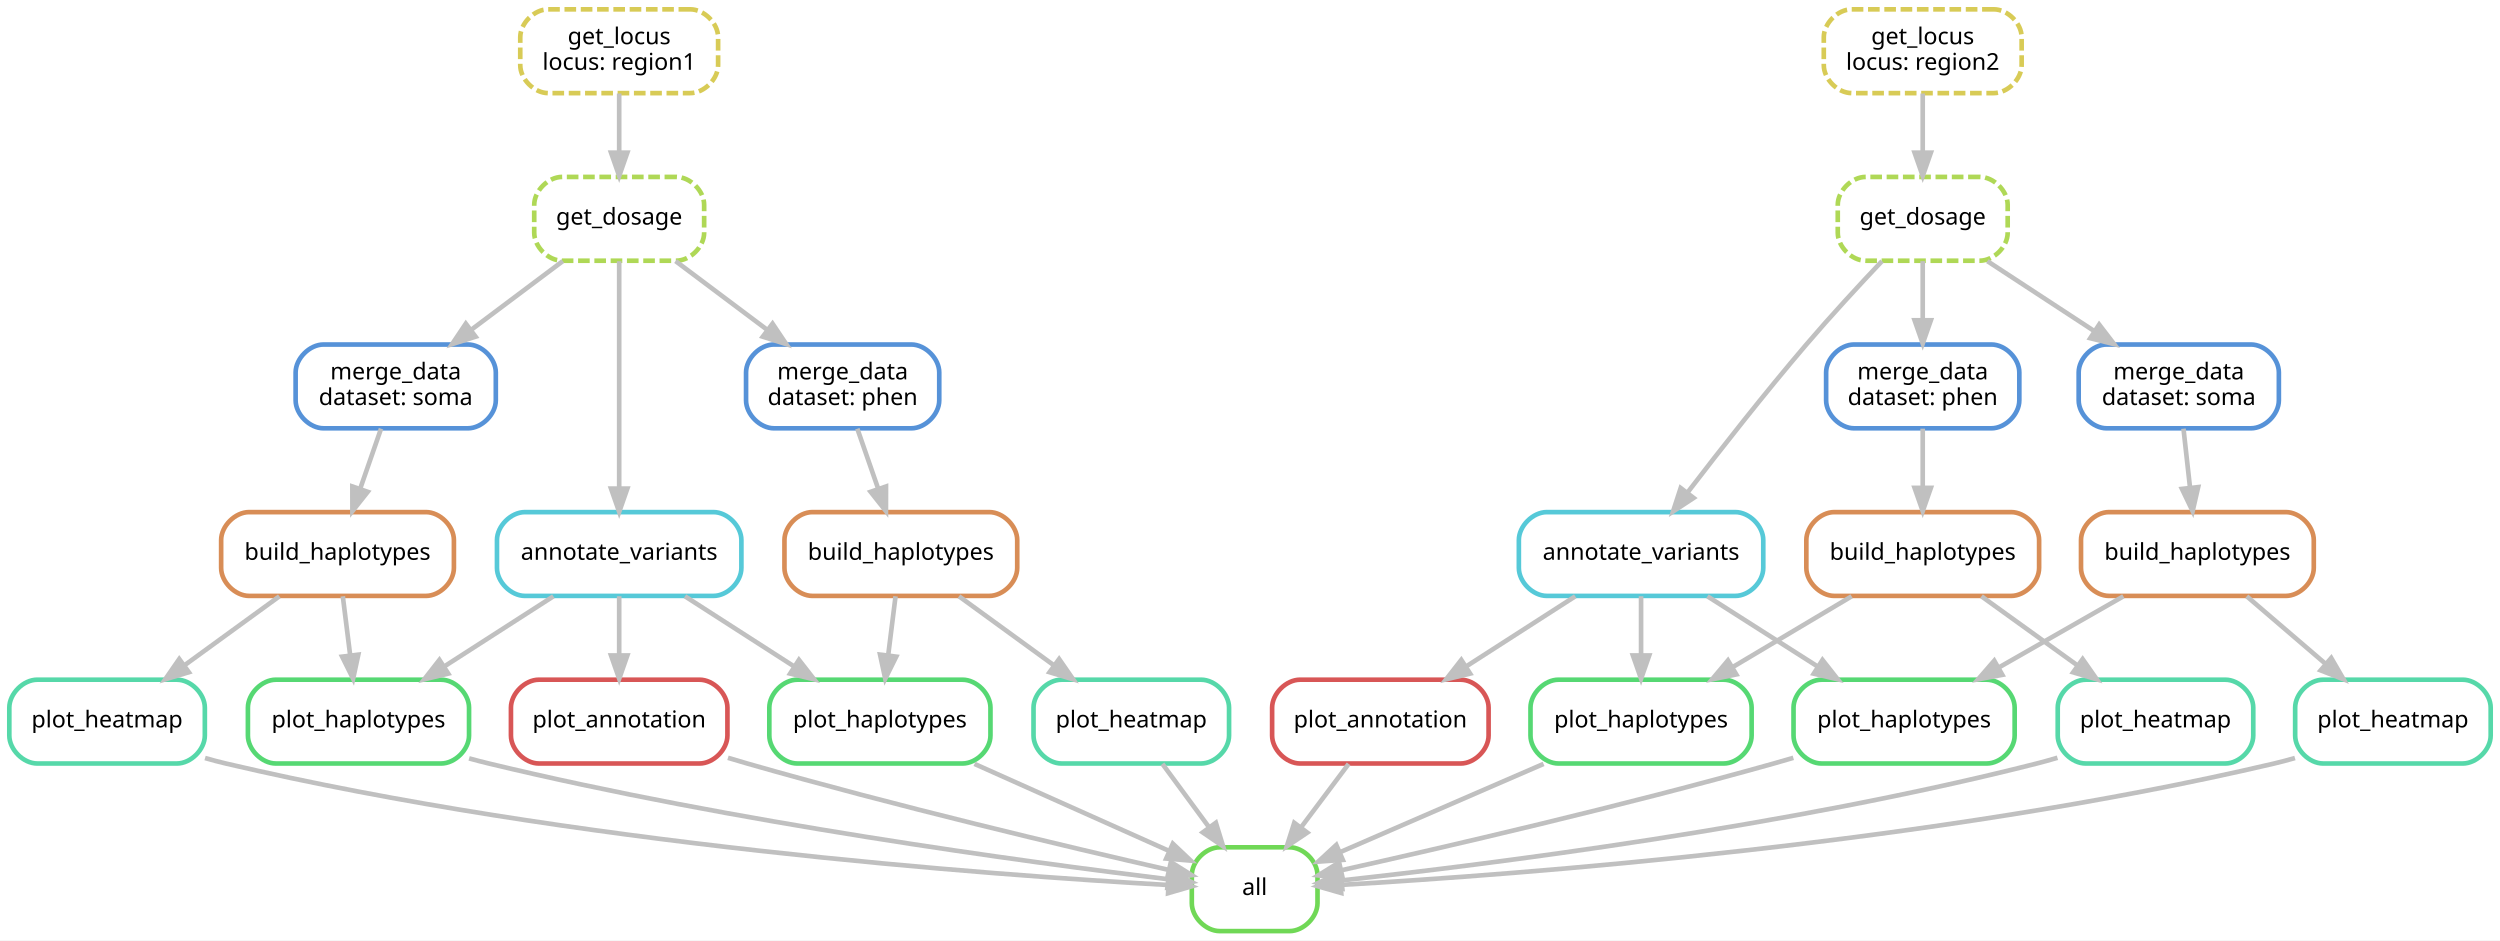
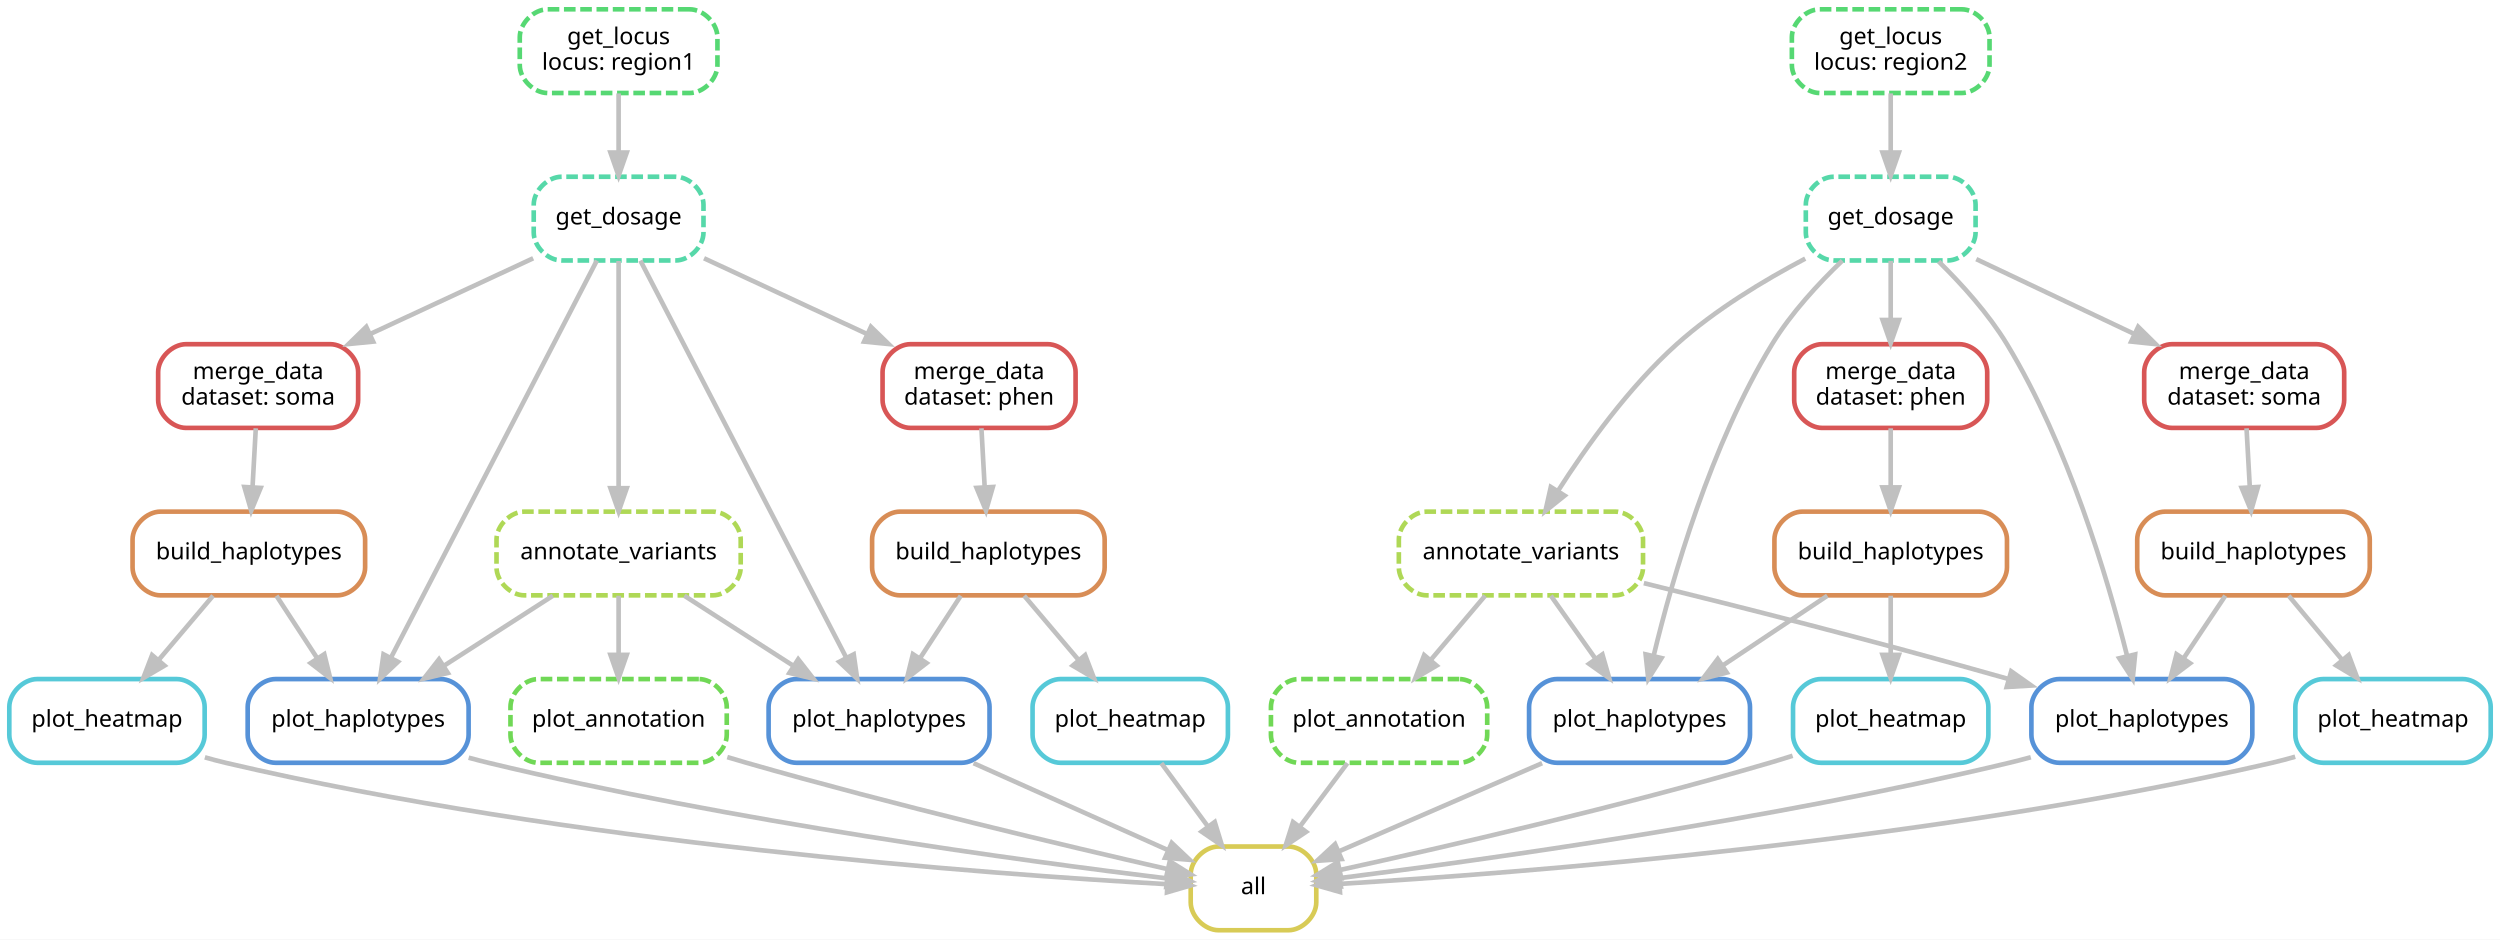
- <svg xmlns="http://www.w3.org/2000/svg" width="1074pt" height="404pt" viewBox="0.00 0.00 1074.00 404.00">
+ <svg xmlns="http://www.w3.org/2000/svg" width="1075pt" height="404pt" viewBox="0.00 0.00 1075.00 404.00">
  <g id="graph0" class="graph" transform="scale(1 1) rotate(0) translate(4 400)">
-     <polygon fill="#ffffff" stroke="transparent" points="-4,4 -4,-400 1070,-400 1070,4 -4,4" />
+     <polygon fill="#ffffff" stroke="transparent" points="-4,4 -4,-400 1071,-400 1071,4 -4,4" />
    <g id="node1" class="node">
-       <path fill="none" stroke="#70d856" stroke-width="2" d="M550,-36C550,-36 520,-36 520,-36 514,-36 508,-30 508,-24 508,-24 508,-12 508,-12 508,-6 514,0 520,0 520,0 550,0 550,0 556,0 562,-6 562,-12 562,-12 562,-24 562,-24 562,-30 556,-36 550,-36" />
+       <path fill="none" stroke="#d8cb56" stroke-width="2" d="M550,-36C550,-36 520,-36 520,-36 514,-36 508,-30 508,-24 508,-24 508,-12 508,-12 508,-6 514,0 520,0 520,0 550,0 550,0 556,0 562,-6 562,-12 562,-12 562,-24 562,-24 562,-30 556,-36 550,-36" />
      <text text-anchor="middle" x="535" y="-15.5" font-family="sans" font-size="10.00" fill="#000000">all</text>
    </g>
    <g id="node2" class="node">
-       <path fill="none" stroke="#d85656" stroke-width="2" d="M296.5,-108C296.5,-108 227.5,-108 227.5,-108 221.5,-108 215.5,-102 215.5,-96 215.5,-96 215.5,-84 215.5,-84 215.5,-78 221.5,-72 227.5,-72 227.5,-72 296.5,-72 296.5,-72 302.5,-72 308.5,-78 308.5,-84 308.5,-84 308.5,-96 308.5,-96 308.5,-102 302.5,-108 296.5,-108" />
+       <path fill="none" stroke="#70d856" stroke-width="2" stroke-dasharray="5,2" d="M296.5,-108C296.5,-108 227.5,-108 227.5,-108 221.5,-108 215.5,-102 215.5,-96 215.5,-96 215.5,-84 215.5,-84 215.5,-78 221.5,-72 227.5,-72 227.5,-72 296.5,-72 296.5,-72 302.5,-72 308.5,-78 308.5,-84 308.5,-84 308.5,-96 308.5,-96 308.5,-102 302.5,-108 296.5,-108" />
      <text text-anchor="middle" x="262" y="-87.5" font-family="sans" font-size="10.00" fill="#000000">plot_annotation</text>
    </g>
    <g id="edge1" class="edge">
      <path fill="none" stroke="#c0c0c0" stroke-width="2" d="M308.736,-74.446C311.526,-73.598 314.296,-72.776 317,-72 380.147,-53.873 454.606,-36.215 498.132,-26.261" />
      <polygon fill="#c0c0c0" stroke="#c0c0c0" stroke-width="2" points="499.009,-29.651 507.983,-24.019 497.455,-22.826 499.009,-29.651" />
    </g>
    <g id="node3" class="node">
-       <path fill="none" stroke="#56c9d8" stroke-width="2" d="M302.5,-180C302.5,-180 221.5,-180 221.5,-180 215.5,-180 209.5,-174 209.5,-168 209.5,-168 209.5,-156 209.5,-156 209.5,-150 215.5,-144 221.5,-144 221.5,-144 302.5,-144 302.5,-144 308.5,-144 314.5,-150 314.5,-156 314.5,-156 314.5,-168 314.5,-168 314.5,-174 308.5,-180 302.5,-180" />
+       <path fill="none" stroke="#afd856" stroke-width="2" stroke-dasharray="5,2" d="M302.5,-180C302.5,-180 221.5,-180 221.5,-180 215.5,-180 209.5,-174 209.5,-168 209.5,-168 209.5,-156 209.5,-156 209.5,-150 215.5,-144 221.5,-144 221.5,-144 302.5,-144 302.5,-144 308.5,-144 314.5,-150 314.5,-156 314.5,-156 314.5,-168 314.5,-168 314.5,-174 308.5,-180 302.5,-180" />
      <text text-anchor="middle" x="262" y="-159.5" font-family="sans" font-size="10.00" fill="#000000">annotate_variants</text>
    </g>
    <g id="edge11" class="edge">
      <path fill="none" stroke="#c0c0c0" stroke-width="2" d="M262,-143.831C262,-136.131 262,-126.974 262,-118.417" />
      <polygon fill="#c0c0c0" stroke="#c0c0c0" stroke-width="2" points="265.5,-118.413 262,-108.413 258.5,-118.413 265.5,-118.413" />
    </g>
    <g id="node10" class="node">
-       <path fill="none" stroke="#56d873" stroke-width="2" d="M409.5,-108C409.5,-108 338.5,-108 338.5,-108 332.5,-108 326.5,-102 326.5,-96 326.5,-96 326.5,-84 326.5,-84 326.5,-78 332.5,-72 338.5,-72 338.5,-72 409.5,-72 409.5,-72 415.5,-72 421.5,-78 421.5,-84 421.5,-84 421.5,-96 421.5,-96 421.5,-102 415.5,-108 409.5,-108" />
+       <path fill="none" stroke="#5692d8" stroke-width="2" d="M409.5,-108C409.5,-108 338.5,-108 338.5,-108 332.5,-108 326.5,-102 326.5,-96 326.5,-96 326.5,-84 326.5,-84 326.5,-78 332.5,-72 338.5,-72 338.5,-72 409.5,-72 409.5,-72 415.5,-72 421.5,-78 421.5,-84 421.5,-84 421.5,-96 421.5,-96 421.5,-102 415.5,-108 409.5,-108" />
      <text text-anchor="middle" x="374" y="-87.5" font-family="sans" font-size="10.00" fill="#000000">plot_haplotypes</text>
    </g>
    <g id="edge18" class="edge">
      <path fill="none" stroke="#c0c0c0" stroke-width="2" d="M290.262,-143.831C304.455,-134.707 321.828,-123.539 337.064,-113.745" />
      <polygon fill="#c0c0c0" stroke="#c0c0c0" stroke-width="2" points="339.228,-116.515 345.747,-108.163 335.442,-110.626 339.228,-116.515" />
    </g>
    <g id="node13" class="node">
-       <path fill="none" stroke="#56d873" stroke-width="2" d="M185.5,-108C185.5,-108 114.5,-108 114.5,-108 108.5,-108 102.5,-102 102.5,-96 102.5,-96 102.5,-84 102.5,-84 102.5,-78 108.5,-72 114.5,-72 114.5,-72 185.5,-72 185.5,-72 191.5,-72 197.5,-78 197.5,-84 197.5,-84 197.5,-96 197.5,-96 197.5,-102 191.5,-108 185.5,-108" />
+       <path fill="none" stroke="#5692d8" stroke-width="2" d="M185.5,-108C185.5,-108 114.5,-108 114.5,-108 108.5,-108 102.5,-102 102.5,-96 102.5,-96 102.5,-84 102.5,-84 102.5,-78 108.5,-72 114.5,-72 114.5,-72 185.5,-72 185.5,-72 191.5,-72 197.5,-78 197.5,-84 197.5,-84 197.5,-96 197.5,-96 197.5,-102 191.5,-108 185.5,-108" />
      <text text-anchor="middle" x="150" y="-87.5" font-family="sans" font-size="10.00" fill="#000000">plot_haplotypes</text>
    </g>
-     <g id="edge22" class="edge">
+     <g id="edge23" class="edge">
      <path fill="none" stroke="#c0c0c0" stroke-width="2" d="M233.738,-143.831C219.545,-134.707 202.172,-123.539 186.936,-113.745" />
      <polygon fill="#c0c0c0" stroke="#c0c0c0" stroke-width="2" points="188.558,-110.626 178.253,-108.163 184.772,-116.515 188.558,-110.626" />
    </g>
    <g id="node4" class="node">
-       <path fill="none" stroke="#afd856" stroke-width="2" stroke-dasharray="5,2" d="M286.5,-324C286.5,-324 237.5,-324 237.5,-324 231.5,-324 225.5,-318 225.5,-312 225.5,-312 225.5,-300 225.5,-300 225.5,-294 231.5,-288 237.5,-288 237.5,-288 286.5,-288 286.5,-288 292.5,-288 298.5,-294 298.5,-300 298.5,-300 298.5,-312 298.5,-312 298.5,-318 292.5,-324 286.5,-324" />
+       <path fill="none" stroke="#56d8a9" stroke-width="2" stroke-dasharray="5,2" d="M286.5,-324C286.5,-324 237.5,-324 237.5,-324 231.5,-324 225.5,-318 225.5,-312 225.5,-312 225.5,-300 225.5,-300 225.5,-294 231.5,-288 237.5,-288 237.5,-288 286.5,-288 286.5,-288 292.5,-288 298.5,-294 298.5,-300 298.5,-300 298.5,-312 298.5,-312 298.5,-318 292.5,-324 286.5,-324" />
      <text text-anchor="middle" x="262" y="-303.5" font-family="sans" font-size="10.00" fill="#000000">get_dosage</text>
    </g>
    <g id="edge12" class="edge">
      <path fill="none" stroke="#c0c0c0" stroke-width="2" d="M262,-287.762C262,-263.201 262,-219.247 262,-190.354" />
      <polygon fill="#c0c0c0" stroke="#c0c0c0" stroke-width="2" points="265.5,-190.09 262,-180.09 258.5,-190.09 265.5,-190.09" />
    </g>
+     <g id="edge19" class="edge">
+       <path fill="none" stroke="#c0c0c0" stroke-width="2" d="M271.356,-287.955C290.998,-250.076 336.624,-162.082 359.858,-117.274" />
+       <polygon fill="#c0c0c0" stroke="#c0c0c0" stroke-width="2" points="363.095,-118.634 364.591,-108.145 356.881,-115.412 363.095,-118.634" />
+     </g>
    <g id="node12" class="node">
-       <path fill="none" stroke="#5692d8" stroke-width="2" d="M387.5,-252C387.5,-252 328.5,-252 328.5,-252 322.5,-252 316.5,-246 316.5,-240 316.5,-240 316.5,-228 316.5,-228 316.5,-222 322.5,-216 328.5,-216 328.5,-216 387.5,-216 387.5,-216 393.5,-216 399.5,-222 399.5,-228 399.5,-228 399.5,-240 399.5,-240 399.5,-246 393.5,-252 387.5,-252" />
-       <text text-anchor="middle" x="358" y="-237" font-family="sans" font-size="10.00" fill="#000000">merge_data</text>
-       <text text-anchor="middle" x="358" y="-226" font-family="sans" font-size="10.00" fill="#000000">dataset: phen</text>
-     </g>
-     <g id="edge20" class="edge">
-       <path fill="none" stroke="#c0c0c0" stroke-width="2" d="M286.225,-287.831C298.163,-278.878 312.726,-267.956 325.606,-258.296" />
-       <polygon fill="#c0c0c0" stroke="#c0c0c0" stroke-width="2" points="327.883,-260.963 333.783,-252.163 323.683,-255.363 327.883,-260.963" />
+       <path fill="none" stroke="#d85656" stroke-width="2" d="M446.5,-252C446.5,-252 387.5,-252 387.5,-252 381.5,-252 375.5,-246 375.5,-240 375.5,-240 375.5,-228 375.5,-228 375.5,-222 381.5,-216 387.5,-216 387.5,-216 446.5,-216 446.5,-216 452.5,-216 458.5,-222 458.5,-228 458.5,-228 458.5,-240 458.5,-240 458.5,-246 452.5,-252 446.5,-252" />
+       <text text-anchor="middle" x="417" y="-237" font-family="sans" font-size="10.00" fill="#000000">merge_data</text>
+       <text text-anchor="middle" x="417" y="-226" font-family="sans" font-size="10.00" fill="#000000">dataset: phen</text>
+     </g>
+     <g id="edge21" class="edge">
+       <path fill="none" stroke="#c0c0c0" stroke-width="2" d="M298.733,-288.937C319.741,-279.178 346.336,-266.825 368.984,-256.304" />
+       <polygon fill="#c0c0c0" stroke="#c0c0c0" stroke-width="2" points="370.5,-259.459 378.095,-252.072 367.551,-253.111 370.5,-259.459" />
+     </g>
+     <g id="edge24" class="edge">
+       <path fill="none" stroke="#c0c0c0" stroke-width="2" d="M252.644,-287.955C233.002,-250.076 187.376,-162.082 164.142,-117.274" />
+       <polygon fill="#c0c0c0" stroke="#c0c0c0" stroke-width="2" points="167.119,-115.412 159.409,-108.145 160.905,-118.634 167.119,-115.412" />
    </g>
    <g id="node15" class="node">
-       <path fill="none" stroke="#5692d8" stroke-width="2" d="M197,-252C197,-252 135,-252 135,-252 129,-252 123,-246 123,-240 123,-240 123,-228 123,-228 123,-222 129,-216 135,-216 135,-216 197,-216 197,-216 203,-216 209,-222 209,-228 209,-228 209,-240 209,-240 209,-246 203,-252 197,-252" />
-       <text text-anchor="middle" x="166" y="-237" font-family="sans" font-size="10.00" fill="#000000">merge_data</text>
-       <text text-anchor="middle" x="166" y="-226" font-family="sans" font-size="10.00" fill="#000000">dataset: soma</text>
-     </g>
-     <g id="edge24" class="edge">
-       <path fill="none" stroke="#c0c0c0" stroke-width="2" d="M237.775,-287.831C225.837,-278.878 211.274,-267.956 198.394,-258.296" />
-       <polygon fill="#c0c0c0" stroke="#c0c0c0" stroke-width="2" points="200.317,-255.363 190.217,-252.163 196.117,-260.963 200.317,-255.363" />
+       <path fill="none" stroke="#d85656" stroke-width="2" d="M138,-252C138,-252 76,-252 76,-252 70,-252 64,-246 64,-240 64,-240 64,-228 64,-228 64,-222 70,-216 76,-216 76,-216 138,-216 138,-216 144,-216 150,-222 150,-228 150,-228 150,-240 150,-240 150,-246 144,-252 138,-252" />
+       <text text-anchor="middle" x="107" y="-237" font-family="sans" font-size="10.00" fill="#000000">merge_data</text>
+       <text text-anchor="middle" x="107" y="-226" font-family="sans" font-size="10.00" fill="#000000">dataset: soma</text>
+     </g>
+     <g id="edge26" class="edge">
+       <path fill="none" stroke="#c0c0c0" stroke-width="2" d="M225.267,-288.937C204.259,-279.178 177.664,-266.825 155.016,-256.304" />
+       <polygon fill="#c0c0c0" stroke="#c0c0c0" stroke-width="2" points="156.449,-253.111 145.905,-252.072 153.5,-259.459 156.449,-253.111" />
    </g>
    <g id="node5" class="node">
-       <path fill="none" stroke="#d8cb56" stroke-width="2" stroke-dasharray="5,2" d="M292.5,-396C292.5,-396 231.5,-396 231.5,-396 225.5,-396 219.5,-390 219.5,-384 219.5,-384 219.5,-372 219.5,-372 219.5,-366 225.5,-360 231.5,-360 231.5,-360 292.5,-360 292.5,-360 298.5,-360 304.5,-366 304.5,-372 304.5,-372 304.5,-384 304.5,-384 304.5,-390 298.5,-396 292.5,-396" />
+       <path fill="none" stroke="#56d873" stroke-width="2" stroke-dasharray="5,2" d="M292.5,-396C292.5,-396 231.5,-396 231.5,-396 225.5,-396 219.5,-390 219.5,-384 219.5,-384 219.5,-372 219.5,-372 219.5,-366 225.5,-360 231.5,-360 231.5,-360 292.5,-360 292.5,-360 298.5,-360 304.5,-366 304.5,-372 304.5,-372 304.5,-384 304.5,-384 304.5,-390 298.5,-396 292.5,-396" />
      <text text-anchor="middle" x="262" y="-381" font-family="sans" font-size="10.00" fill="#000000">get_locus</text>
      <text text-anchor="middle" x="262" y="-370" font-family="sans" font-size="10.00" fill="#000000">locus: region1</text>
    </g>
    <g id="edge13" class="edge">
      <path fill="none" stroke="#c0c0c0" stroke-width="2" d="M262,-359.831C262,-352.131 262,-342.974 262,-334.417" />
      <polygon fill="#c0c0c0" stroke="#c0c0c0" stroke-width="2" points="265.5,-334.413 262,-324.413 258.5,-334.413 265.5,-334.413" />
    </g>
    <g id="node6" class="node">
-       <path fill="none" stroke="#d85656" stroke-width="2" d="M623.5,-108C623.5,-108 554.5,-108 554.5,-108 548.5,-108 542.5,-102 542.5,-96 542.5,-96 542.5,-84 542.5,-84 542.5,-78 548.5,-72 554.5,-72 554.5,-72 623.5,-72 623.5,-72 629.5,-72 635.5,-78 635.5,-84 635.5,-84 635.5,-96 635.5,-96 635.5,-102 629.5,-108 623.5,-108" />
+       <path fill="none" stroke="#70d856" stroke-width="2" stroke-dasharray="5,2" d="M623.5,-108C623.5,-108 554.5,-108 554.5,-108 548.5,-108 542.5,-102 542.5,-96 542.5,-96 542.5,-84 542.5,-84 542.5,-78 548.5,-72 554.5,-72 554.5,-72 623.5,-72 623.5,-72 629.5,-72 635.5,-78 635.5,-84 635.5,-84 635.5,-96 635.5,-96 635.5,-102 629.5,-108 623.5,-108" />
      <text text-anchor="middle" x="589" y="-87.5" font-family="sans" font-size="10.00" fill="#000000">plot_annotation</text>
    </g>
    <g id="edge2" class="edge">
      <path fill="none" stroke="#c0c0c0" stroke-width="2" d="M575.374,-71.831C569.154,-63.539 561.668,-53.557 554.84,-44.453" />
      <polygon fill="#c0c0c0" stroke="#c0c0c0" stroke-width="2" points="557.61,-42.313 548.81,-36.413 552.01,-46.513 557.61,-42.313" />
    </g>
    <g id="node7" class="node">
-       <path fill="none" stroke="#56c9d8" stroke-width="2" d="M741.5,-180C741.5,-180 660.5,-180 660.5,-180 654.5,-180 648.5,-174 648.5,-168 648.5,-168 648.5,-156 648.5,-156 648.5,-150 654.5,-144 660.5,-144 660.5,-144 741.5,-144 741.5,-144 747.5,-144 753.5,-150 753.5,-156 753.5,-156 753.5,-168 753.5,-168 753.5,-174 747.5,-180 741.5,-180" />
-       <text text-anchor="middle" x="701" y="-159.5" font-family="sans" font-size="10.00" fill="#000000">annotate_variants</text>
+       <path fill="none" stroke="#afd856" stroke-width="2" stroke-dasharray="5,2" d="M690.5,-180C690.5,-180 609.5,-180 609.5,-180 603.5,-180 597.5,-174 597.5,-168 597.5,-168 597.5,-156 597.5,-156 597.5,-150 603.5,-144 609.5,-144 609.5,-144 690.5,-144 690.5,-144 696.5,-144 702.5,-150 702.5,-156 702.5,-156 702.5,-168 702.5,-168 702.5,-174 696.5,-180 690.5,-180" />
+       <text text-anchor="middle" x="650" y="-159.5" font-family="sans" font-size="10.00" fill="#000000">annotate_variants</text>
    </g>
    <g id="edge14" class="edge">
-       <path fill="none" stroke="#c0c0c0" stroke-width="2" d="M672.738,-143.831C658.545,-134.707 641.172,-123.539 625.936,-113.745" />
-       <polygon fill="#c0c0c0" stroke="#c0c0c0" stroke-width="2" points="627.558,-110.626 617.253,-108.163 623.772,-116.515 627.558,-110.626" />
+       <path fill="none" stroke="#c0c0c0" stroke-width="2" d="M634.607,-143.831C627.51,-135.454 618.952,-125.353 611.176,-116.175" />
+       <polygon fill="#c0c0c0" stroke="#c0c0c0" stroke-width="2" points="613.735,-113.781 604.6,-108.413 608.394,-118.306 613.735,-113.781" />
    </g>
    <g id="node16" class="node">
-       <path fill="none" stroke="#56d873" stroke-width="2" d="M736.5,-108C736.5,-108 665.5,-108 665.5,-108 659.5,-108 653.5,-102 653.5,-96 653.5,-96 653.5,-84 653.5,-84 653.5,-78 659.5,-72 665.5,-72 665.5,-72 736.5,-72 736.5,-72 742.5,-72 748.5,-78 748.5,-84 748.5,-84 748.5,-96 748.5,-96 748.5,-102 742.5,-108 736.5,-108" />
+       <path fill="none" stroke="#5692d8" stroke-width="2" d="M736.5,-108C736.5,-108 665.5,-108 665.5,-108 659.5,-108 653.5,-102 653.5,-96 653.5,-96 653.5,-84 653.5,-84 653.5,-78 659.5,-72 665.5,-72 665.5,-72 736.5,-72 736.5,-72 742.5,-72 748.5,-78 748.5,-84 748.5,-84 748.5,-96 748.5,-96 748.5,-102 742.5,-108 736.5,-108" />
      <text text-anchor="middle" x="701" y="-87.5" font-family="sans" font-size="10.00" fill="#000000">plot_haplotypes</text>
    </g>
-     <g id="edge26" class="edge">
-       <path fill="none" stroke="#c0c0c0" stroke-width="2" d="M701,-143.831C701,-136.131 701,-126.974 701,-118.417" />
-       <polygon fill="#c0c0c0" stroke="#c0c0c0" stroke-width="2" points="704.5,-118.413 701,-108.413 697.5,-118.413 704.5,-118.413" />
+     <g id="edge28" class="edge">
+       <path fill="none" stroke="#c0c0c0" stroke-width="2" d="M662.87,-143.831C668.683,-135.623 675.67,-125.761 682.065,-116.732" />
+       <polygon fill="#c0c0c0" stroke="#c0c0c0" stroke-width="2" points="685.033,-118.597 687.957,-108.413 679.321,-114.55 685.033,-118.597" />
    </g>
    <g id="node19" class="node">
-       <path fill="none" stroke="#56d873" stroke-width="2" d="M849.5,-108C849.5,-108 778.5,-108 778.5,-108 772.5,-108 766.5,-102 766.5,-96 766.5,-96 766.5,-84 766.5,-84 766.5,-78 772.5,-72 778.5,-72 778.5,-72 849.5,-72 849.5,-72 855.5,-72 861.5,-78 861.5,-84 861.5,-84 861.5,-96 861.5,-96 861.5,-102 855.5,-108 849.5,-108" />
-       <text text-anchor="middle" x="814" y="-87.5" font-family="sans" font-size="10.00" fill="#000000">plot_haplotypes</text>
-     </g>
-     <g id="edge30" class="edge">
-       <path fill="none" stroke="#c0c0c0" stroke-width="2" d="M729.515,-143.831C743.834,-134.707 761.362,-123.539 776.734,-113.745" />
-       <polygon fill="#c0c0c0" stroke="#c0c0c0" stroke-width="2" points="778.942,-116.488 785.495,-108.163 775.18,-110.585 778.942,-116.488" />
+       <path fill="none" stroke="#5692d8" stroke-width="2" d="M952.5,-108C952.5,-108 881.5,-108 881.5,-108 875.5,-108 869.5,-102 869.5,-96 869.5,-96 869.5,-84 869.5,-84 869.5,-78 875.5,-72 881.5,-72 881.5,-72 952.5,-72 952.5,-72 958.5,-72 964.5,-78 964.5,-84 964.5,-84 964.5,-96 964.5,-96 964.5,-102 958.5,-108 952.5,-108" />
+       <text text-anchor="middle" x="917" y="-87.5" font-family="sans" font-size="10.00" fill="#000000">plot_haplotypes</text>
+     </g>
+     <g id="edge33" class="edge">
+       <path fill="none" stroke="#c0c0c0" stroke-width="2" d="M702.859,-149.25C743.207,-139.325 800.381,-124.853 859.571,-108.048" />
+       <polygon fill="#c0c0c0" stroke="#c0c0c0" stroke-width="2" points="860.818,-111.332 869.472,-105.221 858.896,-104.601 860.818,-111.332" />
    </g>
    <g id="node8" class="node">
-       <path fill="none" stroke="#afd856" stroke-width="2" stroke-dasharray="5,2" d="M846.5,-324C846.5,-324 797.5,-324 797.5,-324 791.5,-324 785.5,-318 785.5,-312 785.5,-312 785.5,-300 785.5,-300 785.5,-294 791.5,-288 797.5,-288 797.5,-288 846.5,-288 846.5,-288 852.5,-288 858.5,-294 858.5,-300 858.5,-300 858.5,-312 858.5,-312 858.5,-318 852.5,-324 846.5,-324" />
-       <text text-anchor="middle" x="822" y="-303.5" font-family="sans" font-size="10.00" fill="#000000">get_dosage</text>
+       <path fill="none" stroke="#56d8a9" stroke-width="2" stroke-dasharray="5,2" d="M833.5,-324C833.5,-324 784.5,-324 784.5,-324 778.5,-324 772.5,-318 772.5,-312 772.5,-312 772.5,-300 772.5,-300 772.5,-294 778.5,-288 784.5,-288 784.5,-288 833.5,-288 833.5,-288 839.5,-288 845.5,-294 845.5,-300 845.5,-300 845.5,-312 845.5,-312 845.5,-318 839.5,-324 833.5,-324" />
+       <text text-anchor="middle" x="809" y="-303.5" font-family="sans" font-size="10.00" fill="#000000">get_dosage</text>
    </g>
    <g id="edge15" class="edge">
-       <path fill="none" stroke="#c0c0c0" stroke-width="2" d="M804.508,-287.833C794.738,-277.508 782.462,-264.235 772,-252 754.216,-231.202 735.053,-206.782 721.123,-188.63" />
-       <polygon fill="#c0c0c0" stroke="#c0c0c0" stroke-width="2" points="723.586,-186.089 714.734,-180.267 718.023,-190.338 723.586,-186.089" />
+       <path fill="none" stroke="#c0c0c0" stroke-width="2" d="M772.256,-288.796C754.444,-279.413 733.411,-266.711 717,-252 696.464,-233.592 678.151,-208.018 665.882,-188.834" />
+       <polygon fill="#c0c0c0" stroke="#c0c0c0" stroke-width="2" points="668.789,-186.882 660.523,-180.255 662.852,-190.59 668.789,-186.882" />
+     </g>
+     <g id="edge29" class="edge">
+       <path fill="none" stroke="#c0c0c0" stroke-width="2" d="M788.187,-287.901C777.961,-278.114 766.123,-265.322 758,-252 731.668,-208.817 715.204,-151.728 707.093,-118.126" />
+       <polygon fill="#c0c0c0" stroke="#c0c0c0" stroke-width="2" points="710.432,-117.032 704.752,-108.088 703.615,-118.622 710.432,-117.032" />
    </g>
    <g id="node18" class="node">
-       <path fill="none" stroke="#5692d8" stroke-width="2" d="M851.5,-252C851.5,-252 792.5,-252 792.5,-252 786.5,-252 780.5,-246 780.5,-240 780.5,-240 780.5,-228 780.5,-228 780.5,-222 786.5,-216 792.5,-216 792.5,-216 851.5,-216 851.5,-216 857.5,-216 863.5,-222 863.5,-228 863.5,-228 863.5,-240 863.5,-240 863.5,-246 857.5,-252 851.5,-252" />
-       <text text-anchor="middle" x="822" y="-237" font-family="sans" font-size="10.00" fill="#000000">merge_data</text>
-       <text text-anchor="middle" x="822" y="-226" font-family="sans" font-size="10.00" fill="#000000">dataset: phen</text>
-     </g>
-     <g id="edge28" class="edge">
-       <path fill="none" stroke="#c0c0c0" stroke-width="2" d="M822,-287.831C822,-280.131 822,-270.974 822,-262.417" />
-       <polygon fill="#c0c0c0" stroke="#c0c0c0" stroke-width="2" points="825.5,-262.413 822,-252.413 818.5,-262.413 825.5,-262.413" />
+       <path fill="none" stroke="#d85656" stroke-width="2" d="M838.5,-252C838.5,-252 779.5,-252 779.5,-252 773.5,-252 767.5,-246 767.5,-240 767.5,-240 767.5,-228 767.5,-228 767.5,-222 773.5,-216 779.5,-216 779.5,-216 838.5,-216 838.5,-216 844.5,-216 850.5,-222 850.5,-228 850.5,-228 850.5,-240 850.5,-240 850.5,-246 844.5,-252 838.5,-252" />
+       <text text-anchor="middle" x="809" y="-237" font-family="sans" font-size="10.00" fill="#000000">merge_data</text>
+       <text text-anchor="middle" x="809" y="-226" font-family="sans" font-size="10.00" fill="#000000">dataset: phen</text>
+     </g>
+     <g id="edge31" class="edge">
+       <path fill="none" stroke="#c0c0c0" stroke-width="2" d="M809,-287.831C809,-280.131 809,-270.974 809,-262.417" />
+       <polygon fill="#c0c0c0" stroke="#c0c0c0" stroke-width="2" points="812.5,-262.413 809,-252.413 805.5,-262.413 812.5,-262.413" />
+     </g>
+     <g id="edge34" class="edge">
+       <path fill="none" stroke="#c0c0c0" stroke-width="2" d="M829.607,-287.57C839.563,-277.792 851.047,-265.108 859,-252 885.288,-208.675 902.205,-151.632 910.627,-118.077" />
+       <polygon fill="#c0c0c0" stroke="#c0c0c0" stroke-width="2" points="914.102,-118.599 913.064,-108.055 907.3,-116.945 914.102,-118.599" />
    </g>
    <g id="node21" class="node">
-       <path fill="none" stroke="#5692d8" stroke-width="2" d="M963,-252C963,-252 901,-252 901,-252 895,-252 889,-246 889,-240 889,-240 889,-228 889,-228 889,-222 895,-216 901,-216 901,-216 963,-216 963,-216 969,-216 975,-222 975,-228 975,-228 975,-240 975,-240 975,-246 969,-252 963,-252" />
-       <text text-anchor="middle" x="932" y="-237" font-family="sans" font-size="10.00" fill="#000000">merge_data</text>
-       <text text-anchor="middle" x="932" y="-226" font-family="sans" font-size="10.00" fill="#000000">dataset: soma</text>
-     </g>
-     <g id="edge32" class="edge">
-       <path fill="none" stroke="#c0c0c0" stroke-width="2" d="M849.758,-287.831C863.697,-278.707 880.76,-267.539 895.723,-257.745" />
-       <polygon fill="#c0c0c0" stroke="#c0c0c0" stroke-width="2" points="897.801,-260.568 904.251,-252.163 893.967,-254.711 897.801,-260.568" />
+       <path fill="none" stroke="#d85656" stroke-width="2" d="M992,-252C992,-252 930,-252 930,-252 924,-252 918,-246 918,-240 918,-240 918,-228 918,-228 918,-222 924,-216 930,-216 930,-216 992,-216 992,-216 998,-216 1004,-222 1004,-228 1004,-228 1004,-240 1004,-240 1004,-246 998,-252 992,-252" />
+       <text text-anchor="middle" x="961" y="-237" font-family="sans" font-size="10.00" fill="#000000">merge_data</text>
+       <text text-anchor="middle" x="961" y="-226" font-family="sans" font-size="10.00" fill="#000000">dataset: soma</text>
+     </g>
+     <g id="edge36" class="edge">
+       <path fill="none" stroke="#c0c0c0" stroke-width="2" d="M845.795,-288.571C866.245,-278.884 891.909,-266.727 913.821,-256.348" />
+       <polygon fill="#c0c0c0" stroke="#c0c0c0" stroke-width="2" points="915.418,-259.465 922.957,-252.021 912.421,-253.138 915.418,-259.465" />
    </g>
    <g id="node9" class="node">
-       <path fill="none" stroke="#d8cb56" stroke-width="2" stroke-dasharray="5,2" d="M852.5,-396C852.5,-396 791.5,-396 791.5,-396 785.5,-396 779.5,-390 779.5,-384 779.5,-384 779.5,-372 779.5,-372 779.5,-366 785.5,-360 791.5,-360 791.5,-360 852.5,-360 852.5,-360 858.5,-360 864.5,-366 864.5,-372 864.5,-372 864.5,-384 864.5,-384 864.5,-390 858.5,-396 852.5,-396" />
-       <text text-anchor="middle" x="822" y="-381" font-family="sans" font-size="10.00" fill="#000000">get_locus</text>
-       <text text-anchor="middle" x="822" y="-370" font-family="sans" font-size="10.00" fill="#000000">locus: region2</text>
+       <path fill="none" stroke="#56d873" stroke-width="2" stroke-dasharray="5,2" d="M839.5,-396C839.5,-396 778.5,-396 778.5,-396 772.5,-396 766.5,-390 766.5,-384 766.5,-384 766.5,-372 766.5,-372 766.5,-366 772.5,-360 778.5,-360 778.5,-360 839.5,-360 839.5,-360 845.5,-360 851.5,-366 851.5,-372 851.5,-372 851.5,-384 851.5,-384 851.5,-390 845.5,-396 839.5,-396" />
+       <text text-anchor="middle" x="809" y="-381" font-family="sans" font-size="10.00" fill="#000000">get_locus</text>
+       <text text-anchor="middle" x="809" y="-370" font-family="sans" font-size="10.00" fill="#000000">locus: region2</text>
    </g>
    <g id="edge16" class="edge">
-       <path fill="none" stroke="#c0c0c0" stroke-width="2" d="M822,-359.831C822,-352.131 822,-342.974 822,-334.417" />
-       <polygon fill="#c0c0c0" stroke="#c0c0c0" stroke-width="2" points="825.5,-334.413 822,-324.413 818.5,-334.413 825.5,-334.413" />
+       <path fill="none" stroke="#c0c0c0" stroke-width="2" d="M809,-359.831C809,-352.131 809,-342.974 809,-334.417" />
+       <polygon fill="#c0c0c0" stroke="#c0c0c0" stroke-width="2" points="812.5,-334.413 809,-324.413 805.5,-334.413 812.5,-334.413" />
    </g>
    <g id="edge3" class="edge">
      <path fill="none" stroke="#c0c0c0" stroke-width="2" d="M414.627,-71.831C440.399,-60.306 473.465,-45.519 498.418,-34.36" />
      <polygon fill="#c0c0c0" stroke="#c0c0c0" stroke-width="2" points="499.852,-37.553 507.552,-30.275 496.994,-31.162 499.852,-37.553" />
    </g>
    <g id="node11" class="node">
-       <path fill="none" stroke="#d88d56" stroke-width="2" d="M421,-180C421,-180 345,-180 345,-180 339,-180 333,-174 333,-168 333,-168 333,-156 333,-156 333,-150 339,-144 345,-144 345,-144 421,-144 421,-144 427,-144 433,-150 433,-156 433,-156 433,-168 433,-168 433,-174 427,-180 421,-180" />
-       <text text-anchor="middle" x="383" y="-159.5" font-family="sans" font-size="10.00" fill="#000000">build_haplotypes</text>
+       <path fill="none" stroke="#d88d56" stroke-width="2" d="M459,-180C459,-180 383,-180 383,-180 377,-180 371,-174 371,-168 371,-168 371,-156 371,-156 371,-150 377,-144 383,-144 383,-144 459,-144 459,-144 465,-144 471,-150 471,-156 471,-156 471,-168 471,-168 471,-174 465,-180 459,-180" />
+       <text text-anchor="middle" x="421" y="-159.5" font-family="sans" font-size="10.00" fill="#000000">build_haplotypes</text>
    </g>
    <g id="edge17" class="edge">
-       <path fill="none" stroke="#c0c0c0" stroke-width="2" d="M380.729,-143.831C379.766,-136.131 378.622,-126.974 377.552,-118.417" />
-       <polygon fill="#c0c0c0" stroke="#c0c0c0" stroke-width="2" points="381.015,-117.902 376.302,-108.413 374.069,-118.77 381.015,-117.902" />
+       <path fill="none" stroke="#c0c0c0" stroke-width="2" d="M409.14,-143.831C403.837,-135.708 397.476,-125.964 391.633,-117.012" />
+       <polygon fill="#c0c0c0" stroke="#c0c0c0" stroke-width="2" points="394.417,-114.874 386.02,-108.413 388.555,-118.7 394.417,-114.874" />
    </g>
    <g id="node22" class="node">
-       <path fill="none" stroke="#56d8a9" stroke-width="2" d="M512,-108C512,-108 452,-108 452,-108 446,-108 440,-102 440,-96 440,-96 440,-84 440,-84 440,-78 446,-72 452,-72 452,-72 512,-72 512,-72 518,-72 524,-78 524,-84 524,-84 524,-96 524,-96 524,-102 518,-108 512,-108" />
+       <path fill="none" stroke="#56c9d8" stroke-width="2" d="M512,-108C512,-108 452,-108 452,-108 446,-108 440,-102 440,-96 440,-96 440,-84 440,-84 440,-78 446,-72 452,-72 452,-72 512,-72 512,-72 518,-72 524,-78 524,-84 524,-84 524,-96 524,-96 524,-102 518,-108 512,-108" />
      <text text-anchor="middle" x="482" y="-87.5" font-family="sans" font-size="10.00" fill="#000000">plot_heatmap</text>
    </g>
-     <g id="edge33" class="edge">
-       <path fill="none" stroke="#c0c0c0" stroke-width="2" d="M407.982,-143.831C420.293,-134.878 435.311,-123.956 448.594,-114.296" />
-       <polygon fill="#c0c0c0" stroke="#c0c0c0" stroke-width="2" points="450.997,-116.875 457.026,-108.163 446.88,-111.214 450.997,-116.875" />
-     </g>
-     <g id="edge19" class="edge">
-       <path fill="none" stroke="#c0c0c0" stroke-width="2" d="M364.309,-215.831C367.012,-208.046 370.232,-198.773 373.231,-190.135" />
-       <polygon fill="#c0c0c0" stroke="#c0c0c0" stroke-width="2" points="376.633,-191.008 376.606,-180.413 370.02,-188.712 376.633,-191.008" />
+     <g id="edge37" class="edge">
+       <path fill="none" stroke="#c0c0c0" stroke-width="2" d="M436.393,-143.831C443.49,-135.454 452.048,-125.353 459.824,-116.175" />
+       <polygon fill="#c0c0c0" stroke="#c0c0c0" stroke-width="2" points="462.606,-118.306 466.4,-108.413 457.265,-113.781 462.606,-118.306" />
+     </g>
+     <g id="edge20" class="edge">
+       <path fill="none" stroke="#c0c0c0" stroke-width="2" d="M418.009,-215.831C418.437,-208.131 418.946,-198.974 419.421,-190.417" />
+       <polygon fill="#c0c0c0" stroke="#c0c0c0" stroke-width="2" points="422.917,-190.592 419.977,-180.413 415.928,-190.204 422.917,-190.592" />
    </g>
    <g id="edge4" class="edge">
      <path fill="none" stroke="#c0c0c0" stroke-width="2" d="M197.522,-74.195C200.379,-73.41 203.22,-72.671 206,-72 310.517,-46.773 436.576,-29.724 497.888,-22.268" />
      <polygon fill="#c0c0c0" stroke="#c0c0c0" stroke-width="2" points="498.35,-25.738 507.862,-21.07 497.516,-18.788 498.35,-25.738" />
    </g>
    <g id="node14" class="node">
-       <path fill="none" stroke="#d88d56" stroke-width="2" d="M179,-180C179,-180 103,-180 103,-180 97,-180 91,-174 91,-168 91,-168 91,-156 91,-156 91,-150 97,-144 103,-144 103,-144 179,-144 179,-144 185,-144 191,-150 191,-156 191,-156 191,-168 191,-168 191,-174 185,-180 179,-180" />
-       <text text-anchor="middle" x="141" y="-159.5" font-family="sans" font-size="10.00" fill="#000000">build_haplotypes</text>
-     </g>
-     <g id="edge21" class="edge">
-       <path fill="none" stroke="#c0c0c0" stroke-width="2" d="M143.271,-143.831C144.234,-136.131 145.378,-126.974 146.448,-118.417" />
-       <polygon fill="#c0c0c0" stroke="#c0c0c0" stroke-width="2" points="149.931,-118.77 147.698,-108.413 142.985,-117.902 149.931,-118.77" />
+       <path fill="none" stroke="#d88d56" stroke-width="2" d="M141,-180C141,-180 65,-180 65,-180 59,-180 53,-174 53,-168 53,-168 53,-156 53,-156 53,-150 59,-144 65,-144 65,-144 141,-144 141,-144 147,-144 153,-150 153,-156 153,-156 153,-168 153,-168 153,-174 147,-180 141,-180" />
+       <text text-anchor="middle" x="103" y="-159.5" font-family="sans" font-size="10.00" fill="#000000">build_haplotypes</text>
+     </g>
+     <g id="edge22" class="edge">
+       <path fill="none" stroke="#c0c0c0" stroke-width="2" d="M114.86,-143.831C120.163,-135.708 126.524,-125.964 132.367,-117.012" />
+       <polygon fill="#c0c0c0" stroke="#c0c0c0" stroke-width="2" points="135.445,-118.7 137.98,-108.413 129.583,-114.874 135.445,-118.7" />
    </g>
    <g id="node23" class="node">
-       <path fill="none" stroke="#56d8a9" stroke-width="2" d="M72,-108C72,-108 12,-108 12,-108 6,-108 0,-102 0,-96 0,-96 0,-84 0,-84 0,-78 6,-72 12,-72 12,-72 72,-72 72,-72 78,-72 84,-78 84,-84 84,-84 84,-96 84,-96 84,-102 78,-108 72,-108" />
+       <path fill="none" stroke="#56c9d8" stroke-width="2" d="M72,-108C72,-108 12,-108 12,-108 6,-108 0,-102 0,-96 0,-96 0,-84 0,-84 0,-78 6,-72 12,-72 12,-72 72,-72 72,-72 78,-72 84,-78 84,-84 84,-84 84,-96 84,-96 84,-102 78,-108 72,-108" />
      <text text-anchor="middle" x="42" y="-87.5" font-family="sans" font-size="10.00" fill="#000000">plot_heatmap</text>
    </g>
-     <g id="edge34" class="edge">
-       <path fill="none" stroke="#c0c0c0" stroke-width="2" d="M116.018,-143.831C103.707,-134.878 88.689,-123.956 75.406,-114.296" />
-       <polygon fill="#c0c0c0" stroke="#c0c0c0" stroke-width="2" points="77.12,-111.214 66.974,-108.163 73.003,-116.875 77.12,-111.214" />
-     </g>
-     <g id="edge23" class="edge">
-       <path fill="none" stroke="#c0c0c0" stroke-width="2" d="M159.691,-215.831C156.988,-208.046 153.768,-198.773 150.769,-190.135" />
-       <polygon fill="#c0c0c0" stroke="#c0c0c0" stroke-width="2" points="153.98,-188.712 147.393,-180.413 147.367,-191.008 153.98,-188.712" />
+     <g id="edge38" class="edge">
+       <path fill="none" stroke="#c0c0c0" stroke-width="2" d="M87.607,-143.831C80.51,-135.454 71.952,-125.353 64.176,-116.175" />
+       <polygon fill="#c0c0c0" stroke="#c0c0c0" stroke-width="2" points="66.735,-113.781 57.6,-108.413 61.394,-118.306 66.735,-113.781" />
+     </g>
+     <g id="edge25" class="edge">
+       <path fill="none" stroke="#c0c0c0" stroke-width="2" d="M105.991,-215.831C105.563,-208.131 105.054,-198.974 104.579,-190.417" />
+       <polygon fill="#c0c0c0" stroke="#c0c0c0" stroke-width="2" points="108.072,-190.204 104.023,-180.413 101.083,-190.592 108.072,-190.204" />
    </g>
    <g id="edge5" class="edge">
      <path fill="none" stroke="#c0c0c0" stroke-width="2" d="M659.111,-71.831C632.198,-60.158 597.571,-45.139 571.733,-33.932" />
      <polygon fill="#c0c0c0" stroke="#c0c0c0" stroke-width="2" points="572.862,-30.607 562.295,-29.839 570.077,-37.029 572.862,-30.607" />
    </g>
    <g id="node17" class="node">
-       <path fill="none" stroke="#d88d56" stroke-width="2" d="M860,-180C860,-180 784,-180 784,-180 778,-180 772,-174 772,-168 772,-168 772,-156 772,-156 772,-150 778,-144 784,-144 784,-144 860,-144 860,-144 866,-144 872,-150 872,-156 872,-156 872,-168 872,-168 872,-174 866,-180 860,-180" />
-       <text text-anchor="middle" x="822" y="-159.5" font-family="sans" font-size="10.00" fill="#000000">build_haplotypes</text>
-     </g>
-     <g id="edge25" class="edge">
-       <path fill="none" stroke="#c0c0c0" stroke-width="2" d="M791.467,-143.831C775.99,-134.622 757.013,-123.33 740.444,-113.471" />
-       <polygon fill="#c0c0c0" stroke="#c0c0c0" stroke-width="2" points="741.907,-110.269 731.524,-108.163 738.328,-116.284 741.907,-110.269" />
+       <path fill="none" stroke="#d88d56" stroke-width="2" d="M847,-180C847,-180 771,-180 771,-180 765,-180 759,-174 759,-168 759,-168 759,-156 759,-156 759,-150 765,-144 771,-144 771,-144 847,-144 847,-144 853,-144 859,-150 859,-156 859,-156 859,-168 859,-168 859,-174 853,-180 847,-180" />
+       <text text-anchor="middle" x="809" y="-159.5" font-family="sans" font-size="10.00" fill="#000000">build_haplotypes</text>
+     </g>
+     <g id="edge27" class="edge">
+       <path fill="none" stroke="#c0c0c0" stroke-width="2" d="M781.747,-143.831C768.061,-134.707 751.308,-123.539 736.617,-113.745" />
+       <polygon fill="#c0c0c0" stroke="#c0c0c0" stroke-width="2" points="738.506,-110.798 728.244,-108.163 734.623,-116.622 738.506,-110.798" />
    </g>
    <g id="node24" class="node">
-       <path fill="none" stroke="#56d8a9" stroke-width="2" d="M952,-108C952,-108 892,-108 892,-108 886,-108 880,-102 880,-96 880,-96 880,-84 880,-84 880,-78 886,-72 892,-72 892,-72 952,-72 952,-72 958,-72 964,-78 964,-84 964,-84 964,-96 964,-96 964,-102 958,-108 952,-108" />
-       <text text-anchor="middle" x="922" y="-87.5" font-family="sans" font-size="10.00" fill="#000000">plot_heatmap</text>
+       <path fill="none" stroke="#56c9d8" stroke-width="2" d="M839,-108C839,-108 779,-108 779,-108 773,-108 767,-102 767,-96 767,-96 767,-84 767,-84 767,-78 773,-72 779,-72 779,-72 839,-72 839,-72 845,-72 851,-78 851,-84 851,-84 851,-96 851,-96 851,-102 845,-108 839,-108" />
+       <text text-anchor="middle" x="809" y="-87.5" font-family="sans" font-size="10.00" fill="#000000">plot_heatmap</text>
+     </g>
+     <g id="edge39" class="edge">
+       <path fill="none" stroke="#c0c0c0" stroke-width="2" d="M809,-143.831C809,-136.131 809,-126.974 809,-118.417" />
+       <polygon fill="#c0c0c0" stroke="#c0c0c0" stroke-width="2" points="812.5,-118.413 809,-108.413 805.5,-118.413 812.5,-118.413" />
+     </g>
+     <g id="edge30" class="edge">
+       <path fill="none" stroke="#c0c0c0" stroke-width="2" d="M809,-215.831C809,-208.131 809,-198.974 809,-190.417" />
+       <polygon fill="#c0c0c0" stroke="#c0c0c0" stroke-width="2" points="812.5,-190.413 809,-180.413 805.5,-190.413 812.5,-190.413" />
+     </g>
+     <g id="edge6" class="edge">
+       <path fill="none" stroke="#c0c0c0" stroke-width="2" d="M869.243,-74.38C866.128,-73.528 863.028,-72.726 860,-72 757.157,-47.348 633.333,-30.137 572.485,-22.478" />
+       <polygon fill="#c0c0c0" stroke="#c0c0c0" stroke-width="2" points="572.58,-18.963 562.224,-21.202 571.716,-25.909 572.58,-18.963" />
+     </g>
+     <g id="node20" class="node">
+       <path fill="none" stroke="#d88d56" stroke-width="2" d="M1003,-180C1003,-180 927,-180 927,-180 921,-180 915,-174 915,-168 915,-168 915,-156 915,-156 915,-150 921,-144 927,-144 927,-144 1003,-144 1003,-144 1009,-144 1015,-150 1015,-156 1015,-156 1015,-168 1015,-168 1015,-174 1009,-180 1003,-180" />
+       <text text-anchor="middle" x="965" y="-159.5" font-family="sans" font-size="10.00" fill="#000000">build_haplotypes</text>
+     </g>
+     <g id="edge32" class="edge">
+       <path fill="none" stroke="#c0c0c0" stroke-width="2" d="M952.888,-143.831C947.472,-135.708 940.976,-125.964 935.008,-117.012" />
+       <polygon fill="#c0c0c0" stroke="#c0c0c0" stroke-width="2" points="937.735,-114.792 929.275,-108.413 931.91,-118.675 937.735,-114.792" />
+     </g>
+     <g id="node25" class="node">
+       <path fill="none" stroke="#56c9d8" stroke-width="2" d="M1055,-108C1055,-108 995,-108 995,-108 989,-108 983,-102 983,-96 983,-96 983,-84 983,-84 983,-78 989,-72 995,-72 995,-72 1055,-72 1055,-72 1061,-72 1067,-78 1067,-84 1067,-84 1067,-96 1067,-96 1067,-102 1061,-108 1055,-108" />
+       <text text-anchor="middle" x="1025" y="-87.5" font-family="sans" font-size="10.00" fill="#000000">plot_heatmap</text>
+     </g>
+     <g id="edge40" class="edge">
+       <path fill="none" stroke="#c0c0c0" stroke-width="2" d="M980.14,-143.831C987.122,-135.454 995.539,-125.353 1003.188,-116.175" />
+       <polygon fill="#c0c0c0" stroke="#c0c0c0" stroke-width="2" points="1005.942,-118.336 1009.656,-108.413 1000.565,-113.855 1005.942,-118.336" />
    </g>
    <g id="edge35" class="edge">
-       <path fill="none" stroke="#c0c0c0" stroke-width="2" d="M847.234,-143.831C859.788,-134.793 875.128,-123.748 888.639,-114.02" />
-       <polygon fill="#c0c0c0" stroke="#c0c0c0" stroke-width="2" points="890.704,-116.846 896.774,-108.163 886.613,-111.165 890.704,-116.846" />
-     </g>
-     <g id="edge27" class="edge">
-       <path fill="none" stroke="#c0c0c0" stroke-width="2" d="M822,-215.831C822,-208.131 822,-198.974 822,-190.417" />
-       <polygon fill="#c0c0c0" stroke="#c0c0c0" stroke-width="2" points="825.5,-190.413 822,-180.413 818.5,-190.413 825.5,-190.413" />
-     </g>
-     <g id="edge6" class="edge">
-       <path fill="none" stroke="#c0c0c0" stroke-width="2" d="M766.413,-74.442C763.573,-73.595 760.753,-72.775 758,-72 693.077,-53.732 616.487,-36.008 572.061,-26.098" />
-       <polygon fill="#c0c0c0" stroke="#c0c0c0" stroke-width="2" points="572.807,-22.679 562.286,-23.928 571.29,-29.512 572.807,-22.679" />
-     </g>
-     <g id="node20" class="node">
-       <path fill="none" stroke="#d88d56" stroke-width="2" d="M978,-180C978,-180 902,-180 902,-180 896,-180 890,-174 890,-168 890,-168 890,-156 890,-156 890,-150 896,-144 902,-144 902,-144 978,-144 978,-144 984,-144 990,-150 990,-156 990,-156 990,-168 990,-168 990,-174 984,-180 978,-180" />
-       <text text-anchor="middle" x="940" y="-159.5" font-family="sans" font-size="10.00" fill="#000000">build_haplotypes</text>
-     </g>
-     <g id="edge29" class="edge">
-       <path fill="none" stroke="#c0c0c0" stroke-width="2" d="M908.205,-143.831C891.939,-134.537 871.961,-123.121 854.595,-113.197" />
-       <polygon fill="#c0c0c0" stroke="#c0c0c0" stroke-width="2" points="856.204,-110.085 845.785,-108.163 852.731,-116.163 856.204,-110.085" />
-     </g>
-     <g id="node25" class="node">
-       <path fill="none" stroke="#56d8a9" stroke-width="2" d="M1054,-108C1054,-108 994,-108 994,-108 988,-108 982,-102 982,-96 982,-96 982,-84 982,-84 982,-78 988,-72 994,-72 994,-72 1054,-72 1054,-72 1060,-72 1066,-78 1066,-84 1066,-84 1066,-96 1066,-96 1066,-102 1060,-108 1054,-108" />
-       <text text-anchor="middle" x="1024" y="-87.5" font-family="sans" font-size="10.00" fill="#000000">plot_heatmap</text>
-     </g>
-     <g id="edge36" class="edge">
-       <path fill="none" stroke="#c0c0c0" stroke-width="2" d="M961.197,-143.831C971.443,-135.048 983.9,-124.371 995.01,-114.849" />
-       <polygon fill="#c0c0c0" stroke="#c0c0c0" stroke-width="2" points="997.495,-117.328 1002.81,-108.163 992.94,-112.013 997.495,-117.328" />
-     </g>
-     <g id="edge31" class="edge">
-       <path fill="none" stroke="#c0c0c0" stroke-width="2" d="M934.019,-215.831C934.874,-208.131 935.892,-198.974 936.843,-190.417" />
-       <polygon fill="#c0c0c0" stroke="#c0c0c0" stroke-width="2" points="940.328,-190.739 937.954,-180.413 933.371,-189.966 940.328,-190.739" />
+       <path fill="none" stroke="#c0c0c0" stroke-width="2" d="M962.009,-215.831C962.437,-208.131 962.946,-198.974 963.421,-190.417" />
+       <polygon fill="#c0c0c0" stroke="#c0c0c0" stroke-width="2" points="966.917,-190.592 963.977,-180.413 959.928,-190.204 966.917,-190.592" />
    </g>
    <g id="edge7" class="edge">
      <path fill="none" stroke="#c0c0c0" stroke-width="2" d="M495.374,-71.831C501.416,-63.623 508.676,-53.761 515.322,-44.732" />
      <polygon fill="#c0c0c0" stroke="#c0c0c0" stroke-width="2" points="518.336,-46.541 521.446,-36.413 512.699,-42.392 518.336,-46.541" />
    </g>
    <g id="edge8" class="edge">
      <path fill="none" stroke="#c0c0c0" stroke-width="2" d="M84.09,-74.35C87.084,-73.482 90.075,-72.686 93,-72 240.538,-37.388 421.295,-24.12 497.887,-19.803" />
      <polygon fill="#c0c0c0" stroke="#c0c0c0" stroke-width="2" points="498.194,-23.292 507.988,-19.253 497.812,-16.302 498.194,-23.292" />
    </g>
    <g id="edge9" class="edge">
-       <path fill="none" stroke="#c0c0c0" stroke-width="2" d="M879.879,-74.476C876.892,-73.579 873.912,-72.741 871,-72 764.376,-44.851 635.074,-28.625 572.512,-21.797" />
-       <polygon fill="#c0c0c0" stroke="#c0c0c0" stroke-width="2" points="572.658,-18.293 562.341,-20.706 571.911,-25.253 572.658,-18.293" />
+       <path fill="none" stroke="#c0c0c0" stroke-width="2" d="M766.822,-75.026C763.511,-73.965 760.208,-72.943 757,-72 692.704,-53.098 616.579,-35.625 572.244,-25.928" />
+       <polygon fill="#c0c0c0" stroke="#c0c0c0" stroke-width="2" points="572.732,-22.452 562.217,-23.749 571.245,-29.293 572.732,-22.452" />
    </g>
    <g id="edge10" class="edge">
-       <path fill="none" stroke="#c0c0c0" stroke-width="2" d="M981.909,-74.353C978.915,-73.485 975.925,-72.688 973,-72 826.974,-37.658 648.111,-24.26 572.055,-19.857" />
-       <polygon fill="#c0c0c0" stroke="#c0c0c0" stroke-width="2" points="572.2,-16.36 562.02,-19.294 571.808,-23.349 572.2,-16.36" />
+       <path fill="none" stroke="#c0c0c0" stroke-width="2" d="M982.932,-74.607C979.596,-73.641 976.257,-72.756 973,-72 826.871,-38.1 648.063,-24.468 572.038,-19.93" />
+       <polygon fill="#c0c0c0" stroke="#c0c0c0" stroke-width="2" points="572.192,-16.434 562.007,-19.349 571.788,-23.422 572.192,-16.434" />
    </g>
  </g>
</svg>
